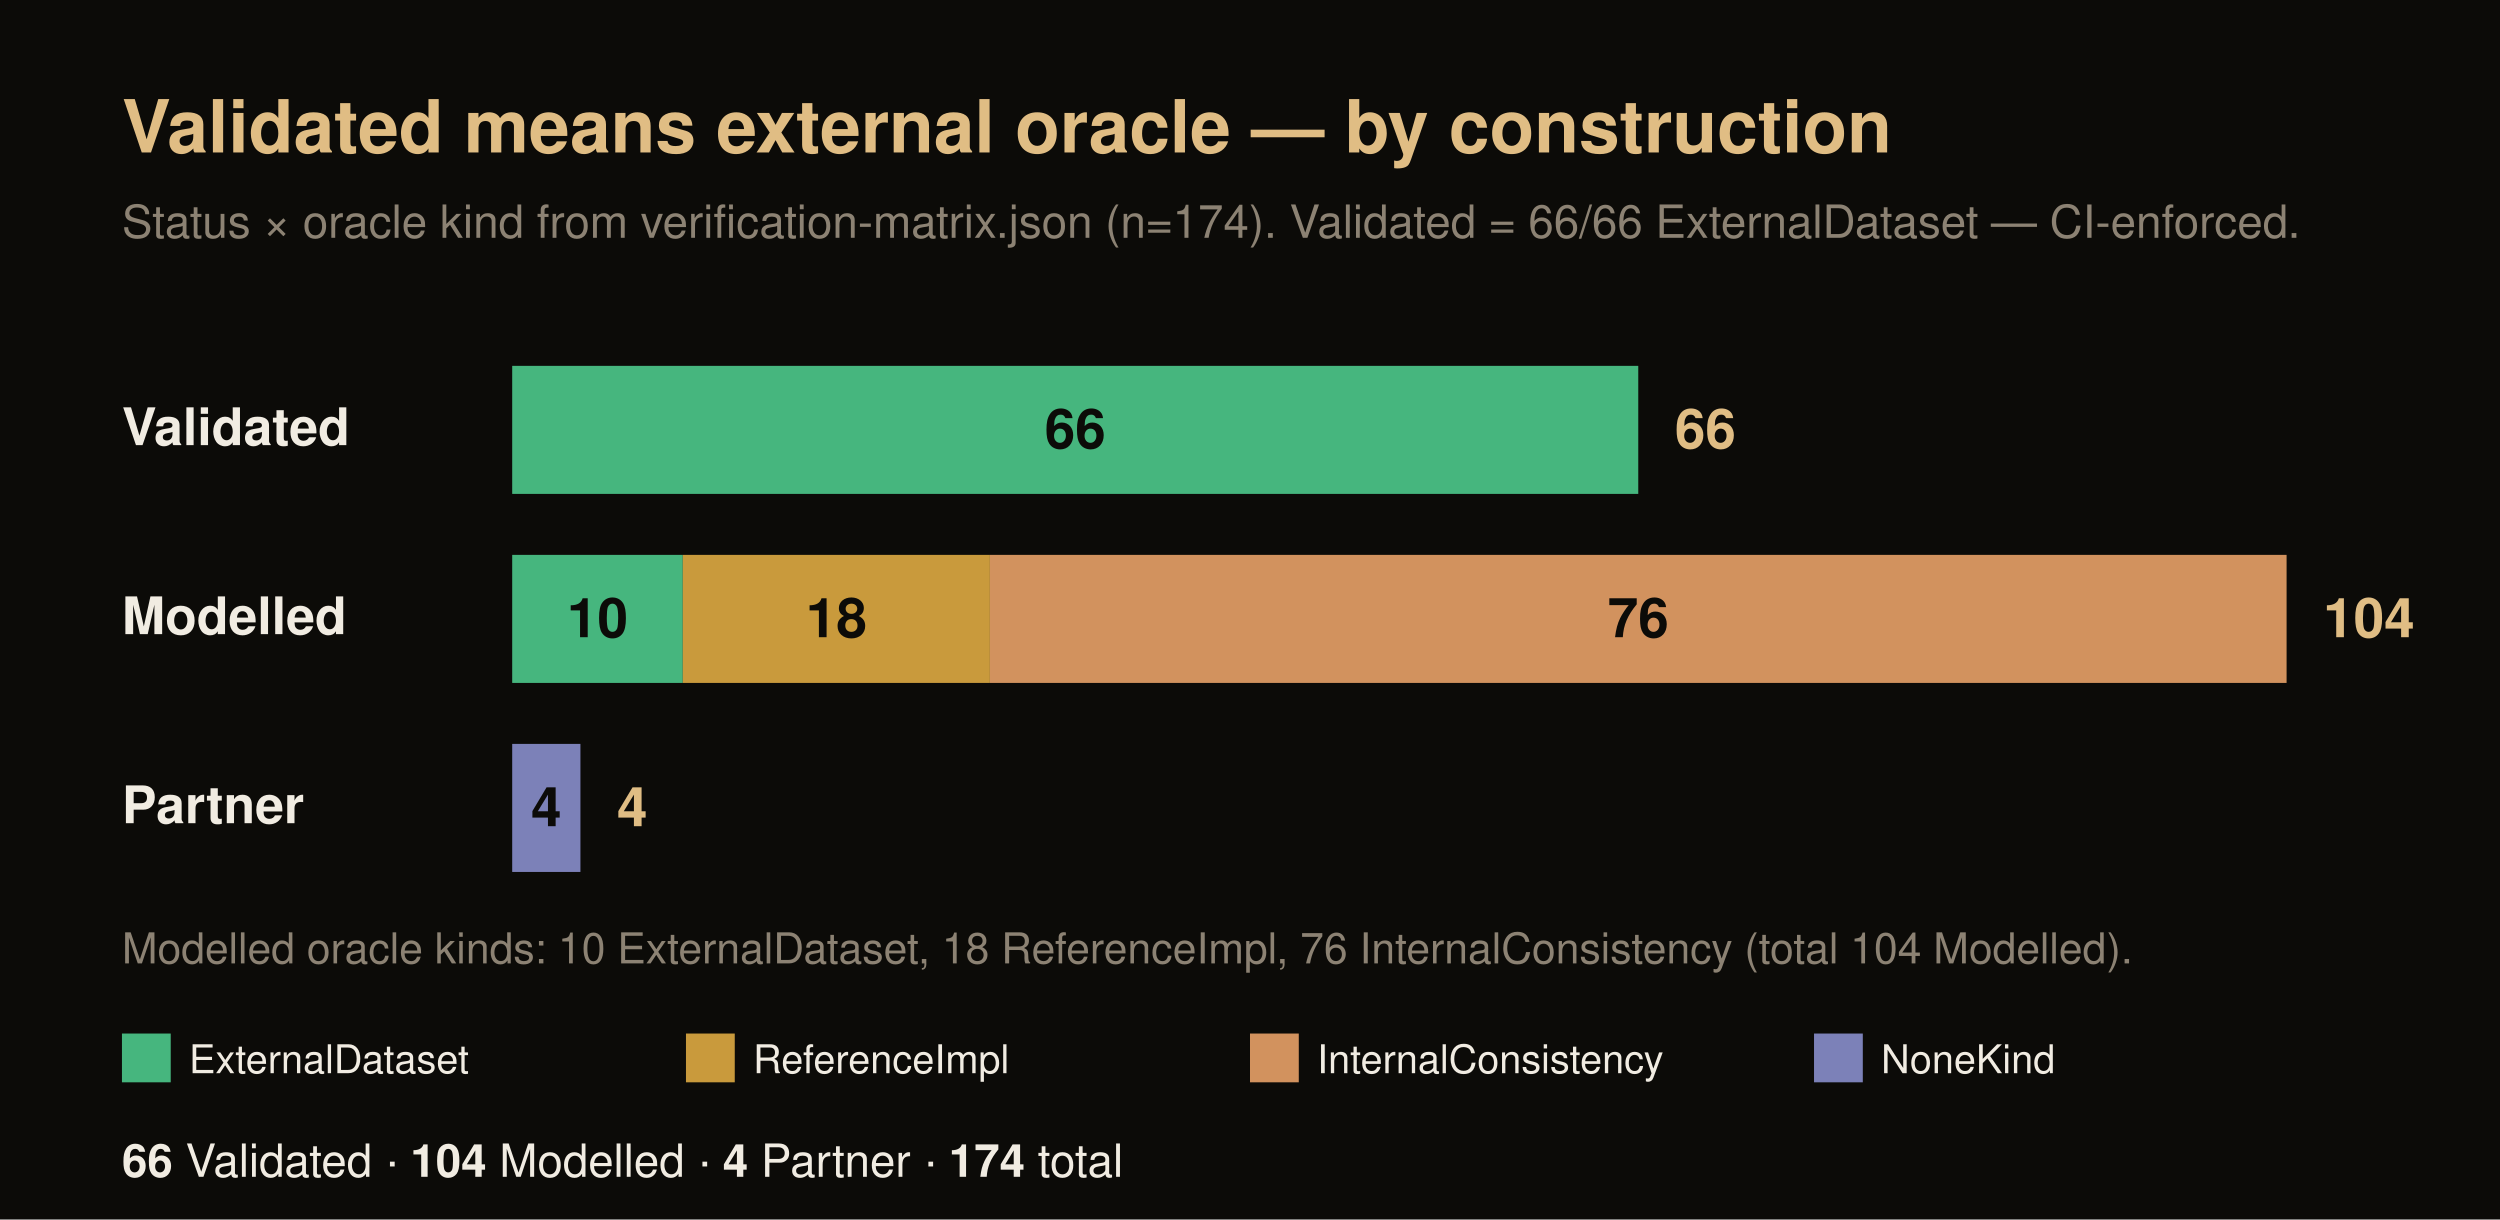
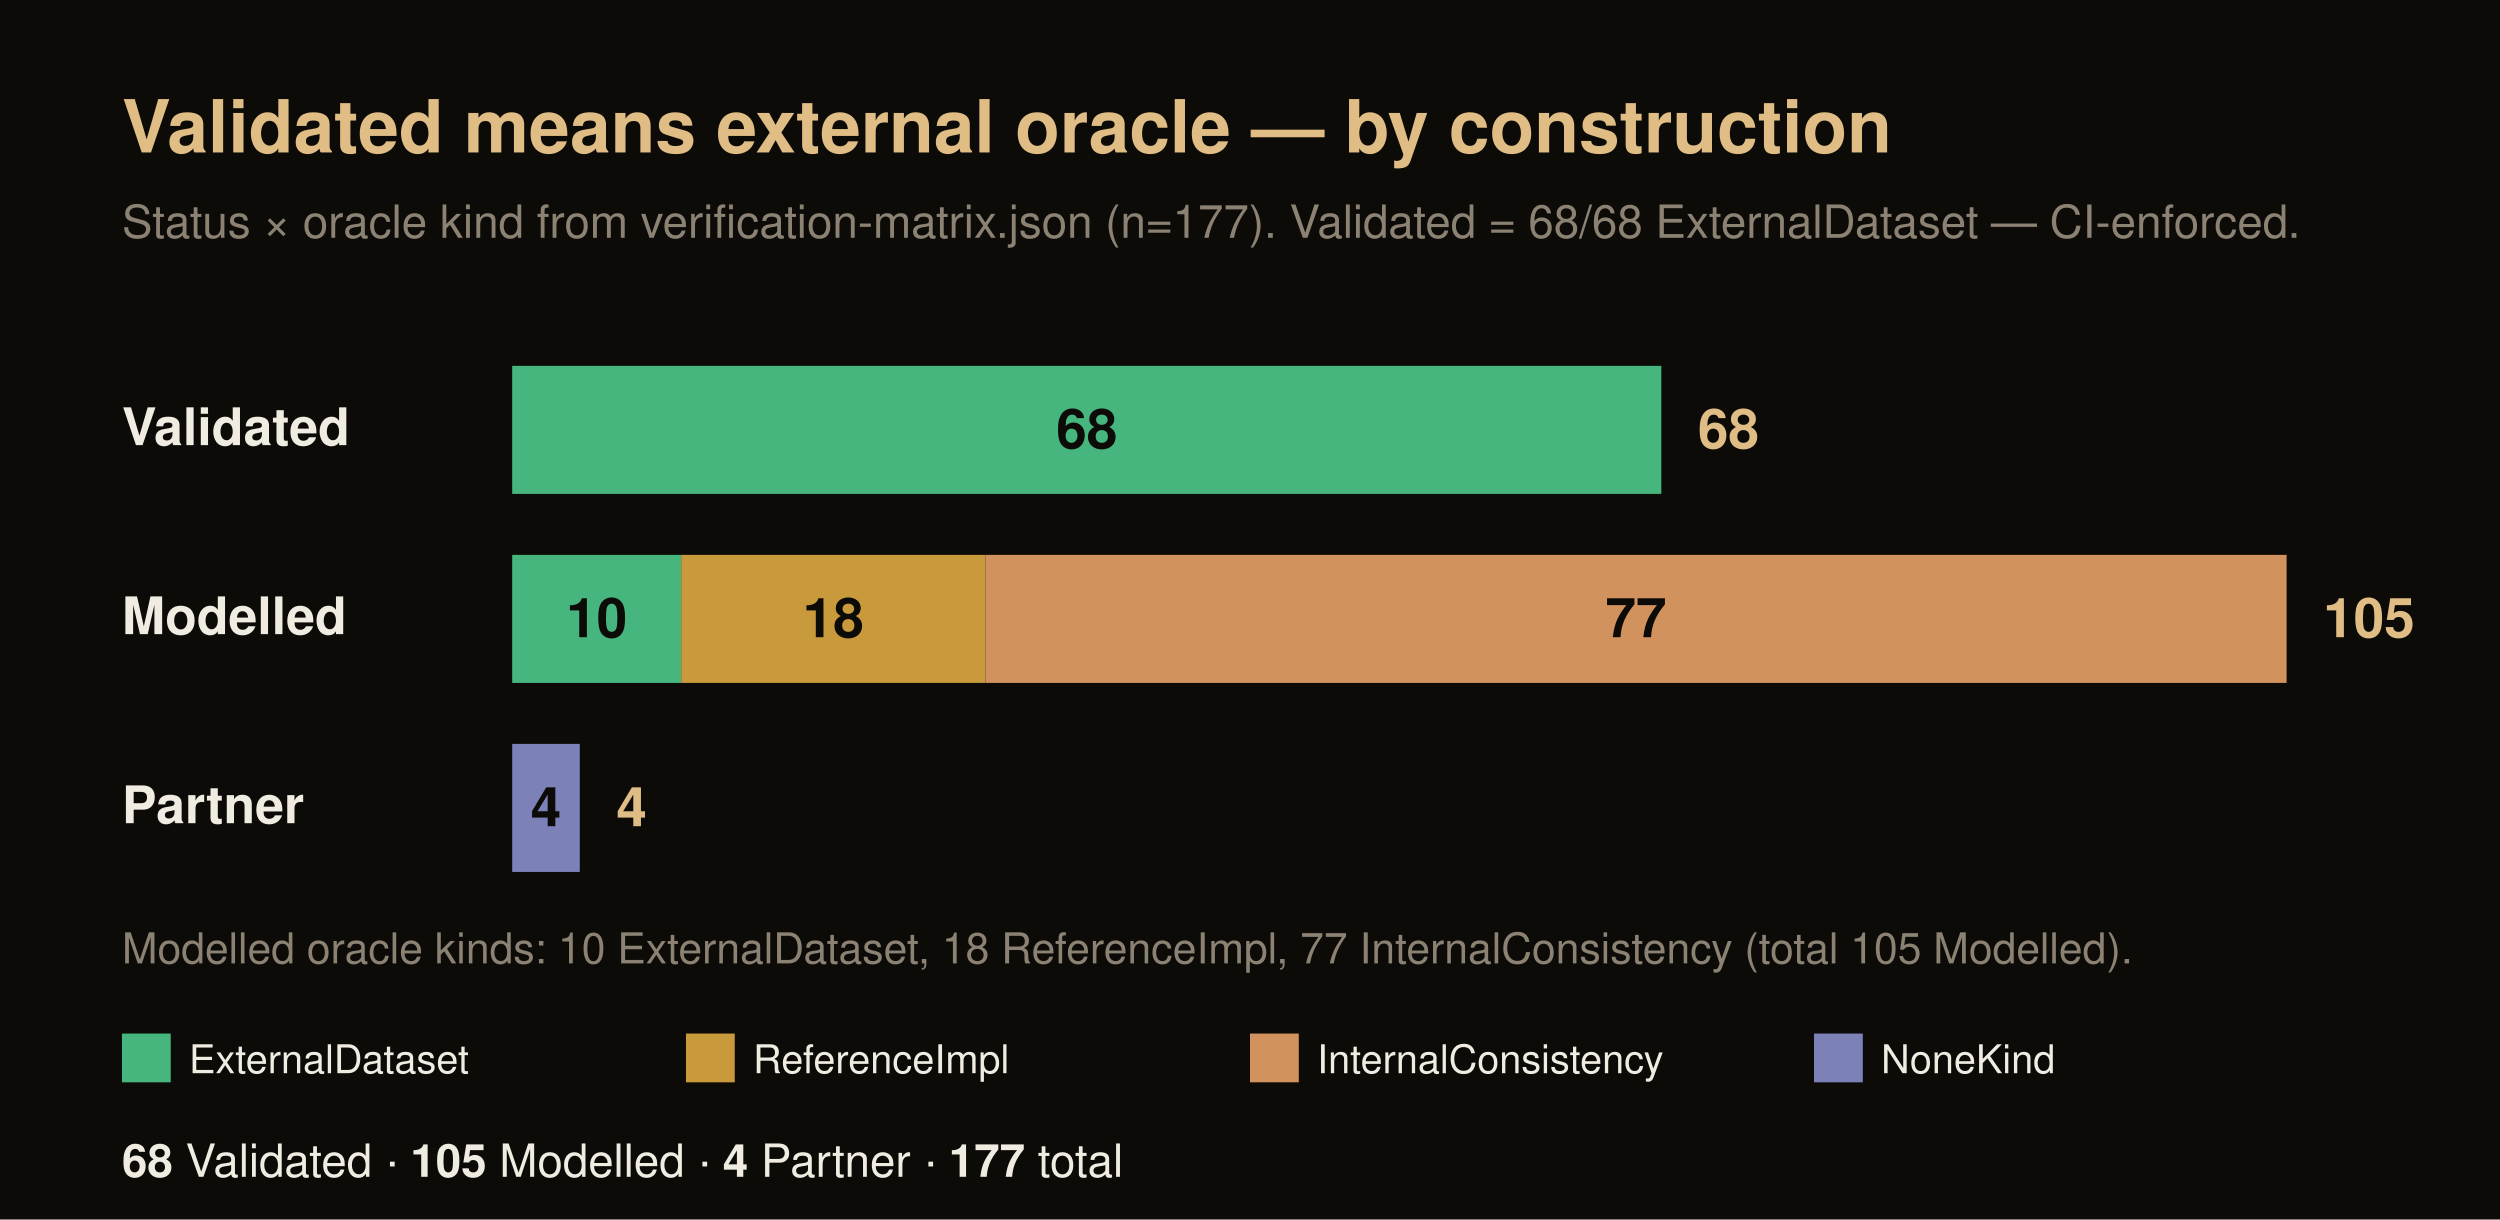
<svg xmlns="http://www.w3.org/2000/svg" width="820" height="400" viewBox="0 0 820 400" font-family="Helvetica, Arial, sans-serif">
  <rect x="0" y="0" width="820" height="400" fill="#0c0b08" />
  <text x="40" y="50" font-size="24" font-weight="700" fill="#e0bd84">Validated means external oracle — by construction</text>
-   <text x="40" y="78" font-size="15" fill="#8c8273">Status × oracle kind from verification-matrix.json (n=174). Validated = 66/66 ExternalDataset — CI-enforced.</text>
+   <text x="40" y="78" font-size="15" fill="#8c8273">Status × oracle kind from verification-matrix.json (n=177). Validated = 68/68 ExternalDataset — CI-enforced.</text>
  <text x="40" y="146" font-size="17" font-weight="700" fill="#f1ece2">Validated</text>
-   <rect x="168" y="120" width="369.35" height="42" fill="#46b67e" />
-   <text x="352.67" y="147" font-size="18" font-weight="700" fill="#0c0b08" text-anchor="middle">66</text>
-   <text x="549.35" y="147" font-size="18" font-weight="700" fill="#e0bd84">66</text>
+   <rect x="168" y="120" width="376.91" height="42" fill="#46b67e" />
+   <text x="356.46" y="147" font-size="18" font-weight="700" fill="#0c0b08" text-anchor="middle">68</text>
+   <text x="556.91" y="147" font-size="18" font-weight="700" fill="#e0bd84">68</text>
  <text x="40" y="208" font-size="17" font-weight="700" fill="#f1ece2">Modelled</text>
-   <rect x="168" y="182" width="55.96" height="42" fill="#46b67e" />
-   <text x="195.98" y="209" font-size="18" font-weight="700" fill="#0c0b08" text-anchor="middle">10</text>
-   <rect x="223.96" y="182" width="100.73" height="42" fill="#c99a3c" />
-   <text x="274.33" y="209" font-size="18" font-weight="700" fill="#0c0b08" text-anchor="middle">18</text>
-   <rect x="324.69" y="182" width="425.31" height="42" fill="#d2925e" />
-   <text x="537.35" y="209" font-size="18" font-weight="700" fill="#0c0b08" text-anchor="middle">76</text>
-   <text x="762" y="209" font-size="18" font-weight="700" fill="#e0bd84">104</text>
+   <rect x="168" y="182" width="55.43" height="42" fill="#46b67e" />
+   <text x="195.71" y="209" font-size="18" font-weight="700" fill="#0c0b08" text-anchor="middle">10</text>
+   <rect x="223.43" y="182" width="99.77" height="42" fill="#c99a3c" />
+   <text x="273.31" y="209" font-size="18" font-weight="700" fill="#0c0b08" text-anchor="middle">18</text>
+   <rect x="323.2" y="182" width="426.8" height="42" fill="#d2925e" />
+   <text x="536.6" y="209" font-size="18" font-weight="700" fill="#0c0b08" text-anchor="middle">77</text>
+   <text x="762" y="209" font-size="18" font-weight="700" fill="#e0bd84">105</text>
  <text x="40" y="270" font-size="17" font-weight="700" fill="#f1ece2">Partner</text>
-   <rect x="168" y="244" width="22.38" height="42" fill="#7c81b8" />
-   <text x="179.19" y="271" font-size="18" font-weight="700" fill="#0c0b08" text-anchor="middle">4</text>
-   <text x="202.38" y="271" font-size="18" font-weight="700" fill="#e0bd84">4</text>
-   <text x="40" y="316" font-size="14" fill="#8c8273">Modelled oracle kinds: 10 ExternalDataset, 18 ReferenceImpl, 76 InternalConsistency (total 104 Modelled).</text>
+   <rect x="168" y="244" width="22.17" height="42" fill="#7c81b8" />
+   <text x="179.09" y="271" font-size="18" font-weight="700" fill="#0c0b08" text-anchor="middle">4</text>
+   <text x="202.17" y="271" font-size="18" font-weight="700" fill="#e0bd84">4</text>
+   <text x="40" y="316" font-size="14" fill="#8c8273">Modelled oracle kinds: 10 ExternalDataset, 18 ReferenceImpl, 77 InternalConsistency (total 105 Modelled).</text>
  <rect x="40" y="339" width="16" height="16" fill="#46b67e" />
  <text x="62" y="352" font-size="13" fill="#f1ece2">ExternalDataset</text>
  <rect x="225" y="339" width="16" height="16" fill="#c99a3c" />
  <text x="247" y="352" font-size="13" fill="#f1ece2">ReferenceImpl</text>
  <rect x="410" y="339" width="16" height="16" fill="#d2925e" />
  <text x="432" y="352" font-size="13" fill="#f1ece2">InternalConsistency</text>
  <rect x="595" y="339" width="16" height="16" fill="#7c81b8" />
  <text x="617" y="352" font-size="13" fill="#f1ece2">NoneKind</text>
  <text x="40" y="386" font-size="15" fill="#f1ece2">
-     <tspan font-weight="700">66</tspan> Validated · <tspan font-weight="700">104</tspan> Modelled · <tspan font-weight="700">4</tspan> Partner · <tspan font-weight="700">174</tspan> total</text>
+     <tspan font-weight="700">68</tspan> Validated · <tspan font-weight="700">105</tspan> Modelled · <tspan font-weight="700">4</tspan> Partner · <tspan font-weight="700">177</tspan> total</text>
</svg>
